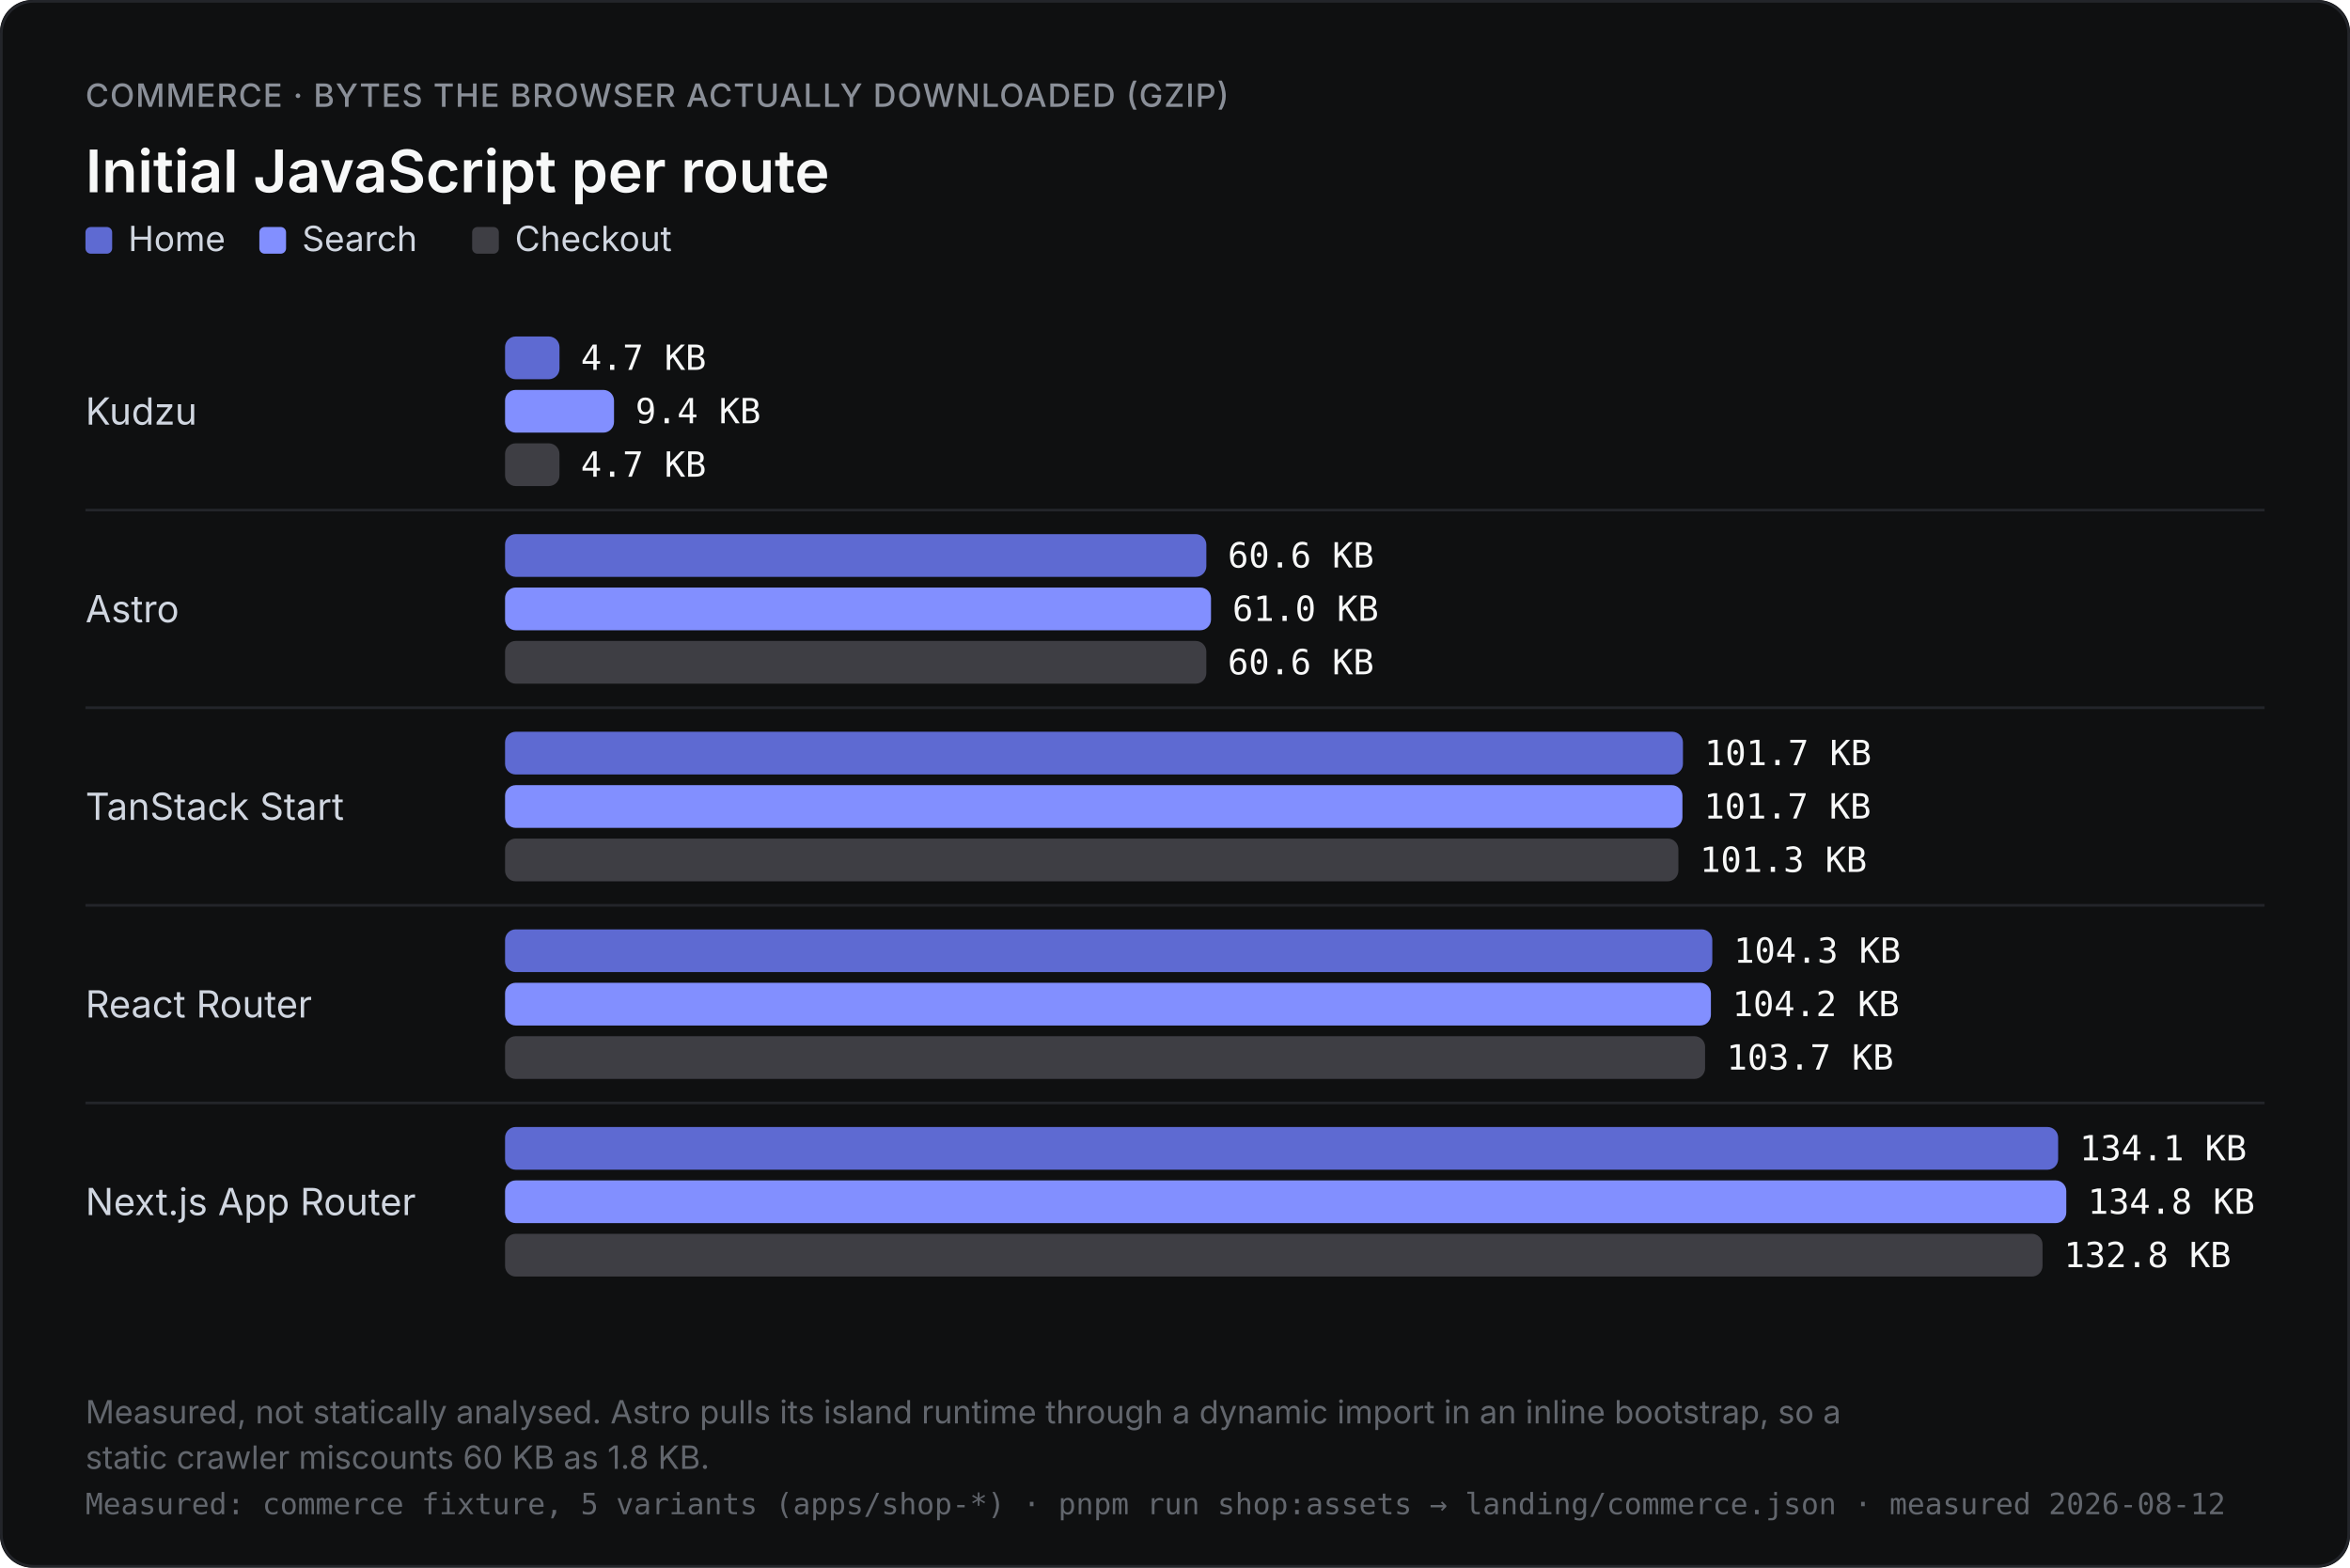
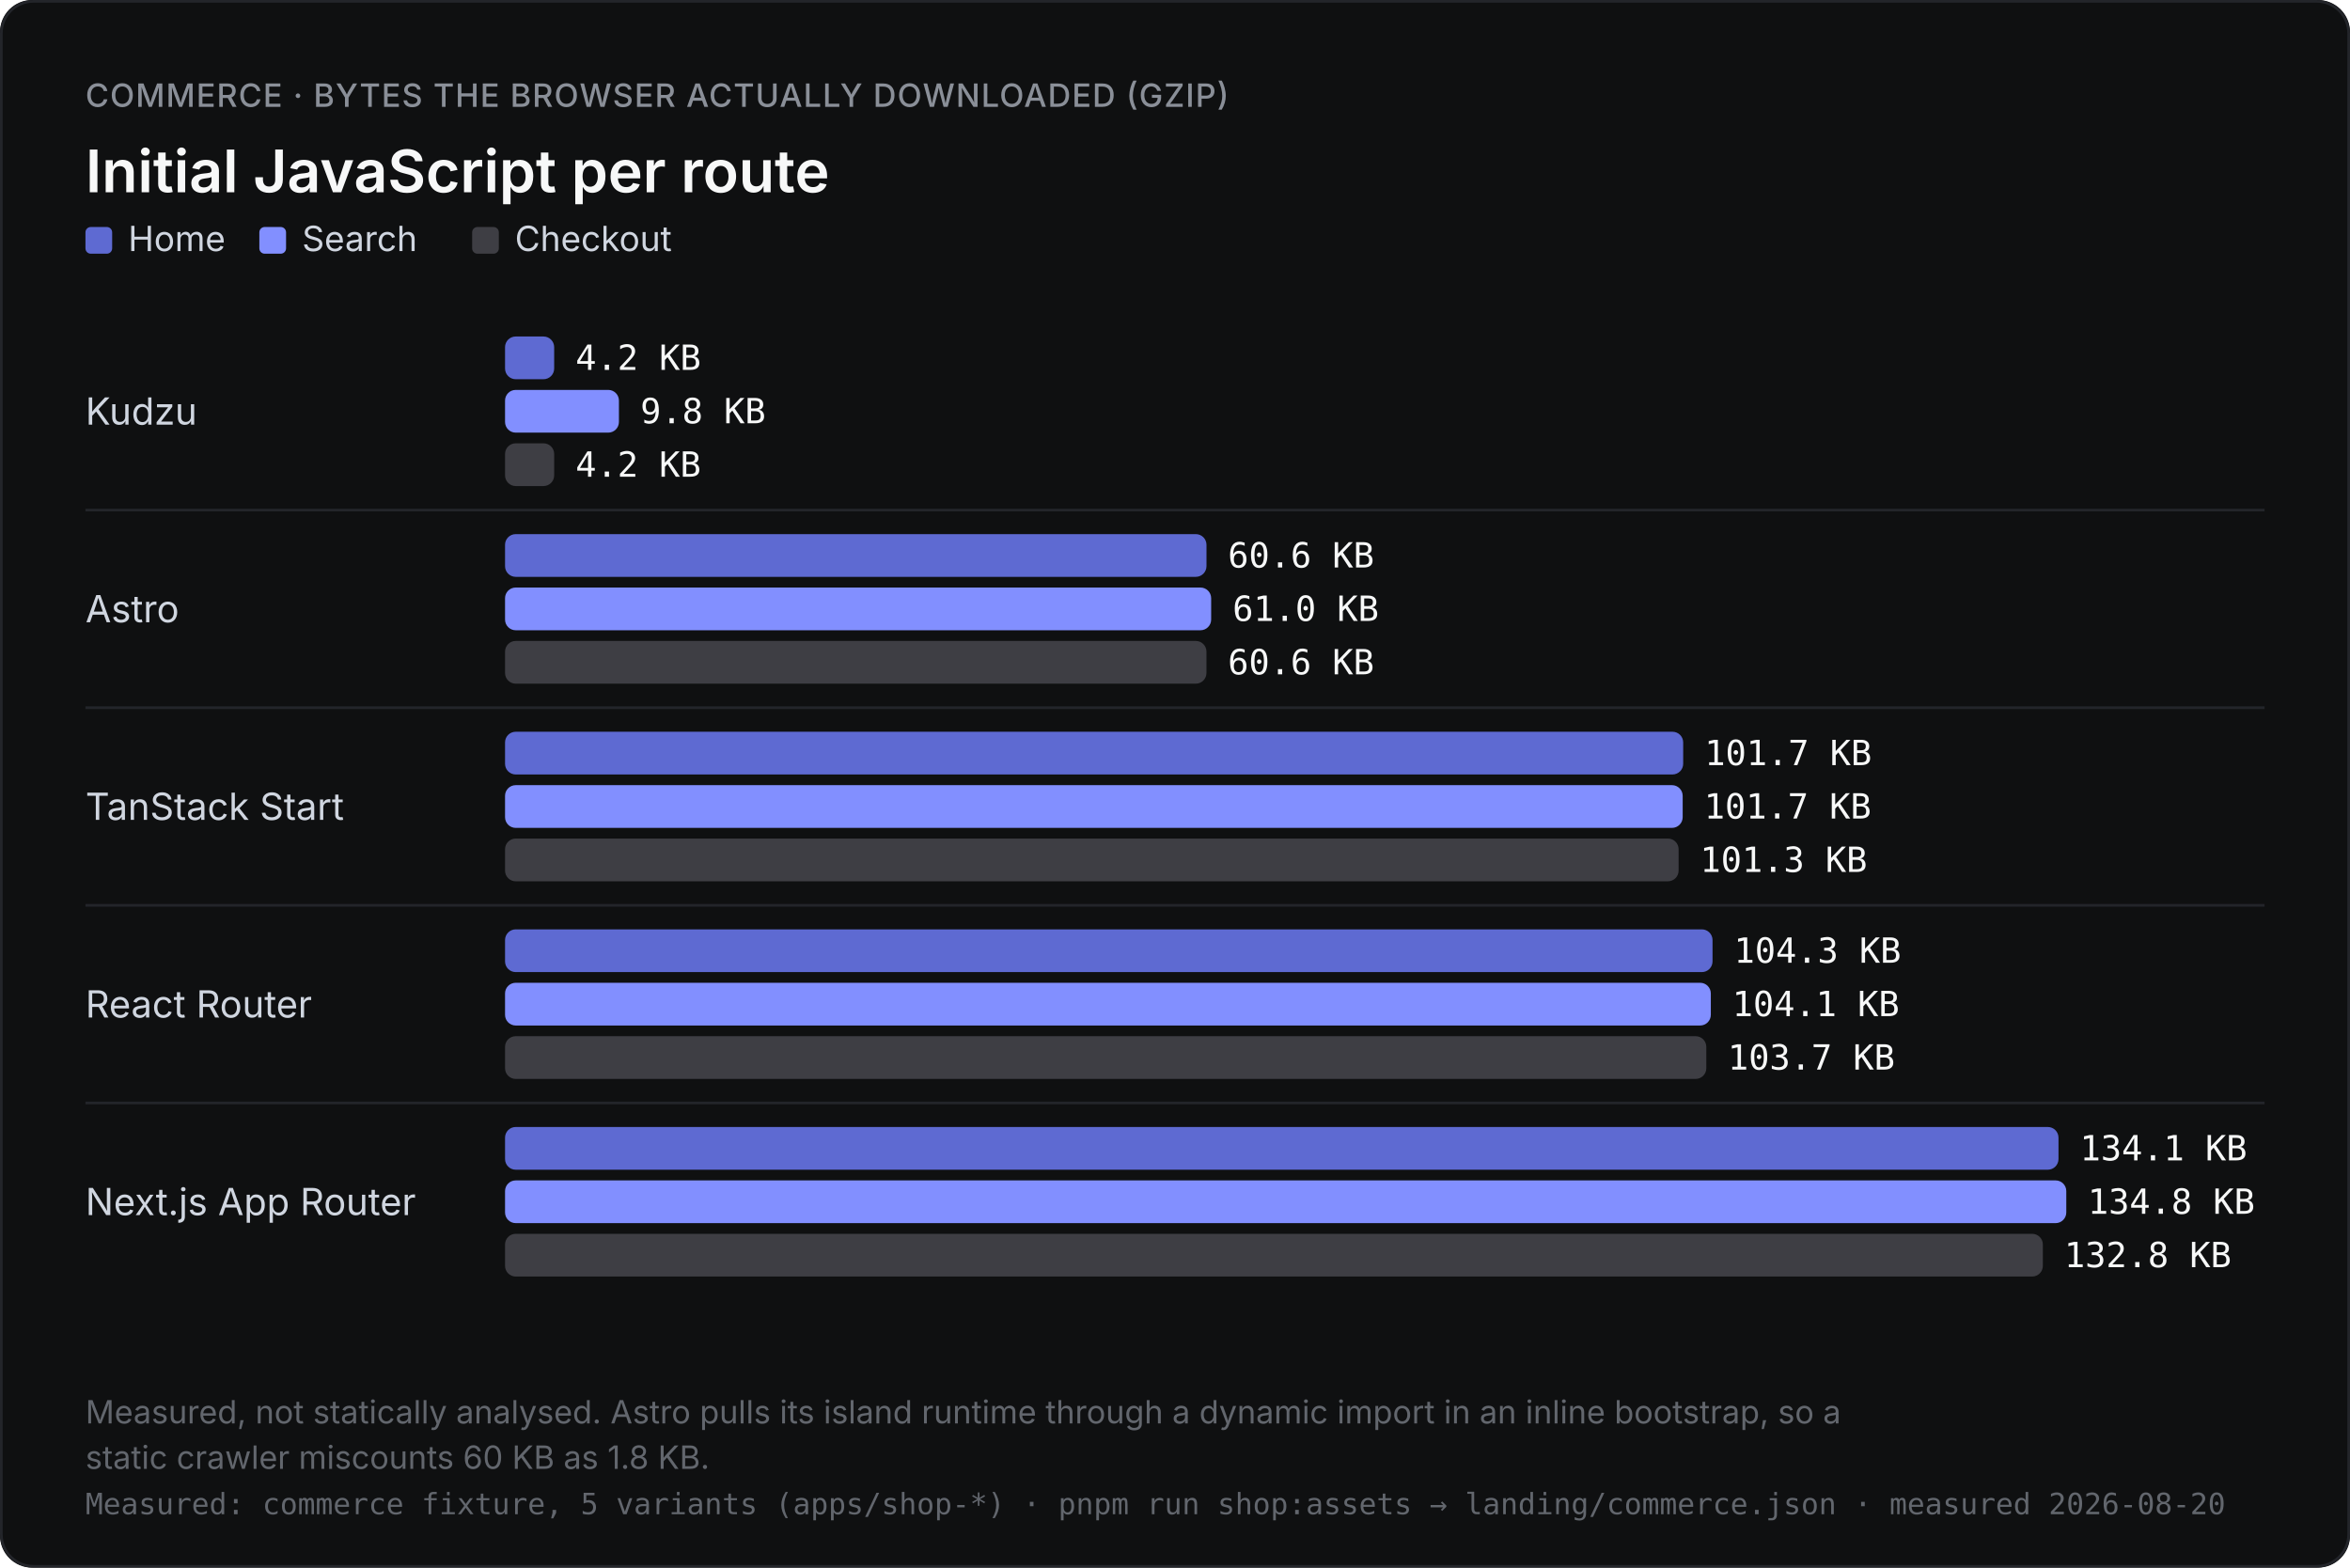
<svg xmlns="http://www.w3.org/2000/svg" width="880" height="587" viewBox="0 0 880 587" role="img" aria-label="Initial JavaScript per route">
  <rect x="0" y="0" width="880" height="587" rx="12" fill="#010102" />
  <rect x="0.5" y="0.5" width="879" height="586" rx="12" fill="#0f1011" stroke="#23252a" stroke-width="1" />
  <text x="32" y="40" font-family="-apple-system, BlinkMacSystemFont, 'SF Pro Display', 'Segoe UI', Inter, Roboto, sans-serif" font-size="12" font-weight="500" fill="#8a8f98" letter-spacing="0.4">COMMERCE · BYTES THE BROWSER ACTUALLY DOWNLOADED (GZIP)</text>
  <text x="32" y="72" font-family="-apple-system, BlinkMacSystemFont, 'SF Pro Display', 'Segoe UI', Inter, Roboto, sans-serif" font-size="22" font-weight="600" fill="#f7f8f8">Initial JavaScript per route</text>
  <rect x="32" y="85" width="10" height="10" rx="2" fill="#5e6ad2" />
  <text x="48" y="94" font-family="-apple-system, BlinkMacSystemFont, 'SF Pro Display', 'Segoe UI', Inter, Roboto, sans-serif" font-size="13" font-weight="400" fill="#d0d6e0">Home</text>
  <rect x="97.12" y="85" width="10" height="10" rx="2" fill="#828fff" />
  <text x="113.12" y="94" font-family="-apple-system, BlinkMacSystemFont, 'SF Pro Display', 'Segoe UI', Inter, Roboto, sans-serif" font-size="13" font-weight="400" fill="#d0d6e0">Search</text>
  <rect x="176.8" y="85" width="10" height="10" rx="2" fill="#3e3e44" />
  <text x="192.8" y="94" font-family="-apple-system, BlinkMacSystemFont, 'SF Pro Display', 'Segoe UI', Inter, Roboto, sans-serif" font-size="13" font-weight="400" fill="#d0d6e0">Checkout</text>
  <text x="32" y="159" font-family="-apple-system, BlinkMacSystemFont, 'SF Pro Display', 'Segoe UI', Inter, Roboto, sans-serif" font-size="14" font-weight="400" fill="#d0d6e0">Kudzu</text>
-   <rect x="189.12" y="126" width="20.39" height="16" rx="4" fill="#5e6ad2" />
-   <text x="217.506" y="138.5" font-family="ui-monospace, SFMono-Regular, 'SF Mono', Menlo, monospace" font-size="13" font-weight="400" fill="#f7f8f8">4.7 KB</text>
-   <rect x="189.12" y="146" width="40.81" height="16" rx="4" fill="#828fff" />
-   <text x="237.926" y="158.5" font-family="ui-monospace, SFMono-Regular, 'SF Mono', Menlo, monospace" font-size="13" font-weight="400" fill="#f7f8f8">9.4 KB</text>
-   <rect x="189.12" y="166" width="20.38" height="16" rx="4" fill="#3e3e44" />
-   <text x="217.498" y="178.5" font-family="ui-monospace, SFMono-Regular, 'SF Mono', Menlo, monospace" font-size="13" font-weight="400" fill="#f7f8f8">4.7 KB</text>
+   <rect x="189.12" y="126" width="18.4" height="16" rx="4" fill="#5e6ad2" />
+   <text x="215.524" y="138.5" font-family="ui-monospace, SFMono-Regular, 'SF Mono', Menlo, monospace" font-size="13" font-weight="400" fill="#f7f8f8">4.2 KB</text>
+   <rect x="189.12" y="146" width="42.65" height="16" rx="4" fill="#828fff" />
+   <text x="239.772" y="158.5" font-family="ui-monospace, SFMono-Regular, 'SF Mono', Menlo, monospace" font-size="13" font-weight="400" fill="#f7f8f8">9.8 KB</text>
+   <rect x="189.12" y="166" width="18.4" height="16" rx="4" fill="#3e3e44" />
+   <text x="215.524" y="178.5" font-family="ui-monospace, SFMono-Regular, 'SF Mono', Menlo, monospace" font-size="13" font-weight="400" fill="#f7f8f8">4.2 KB</text>
  <line x1="32" y1="191" x2="848" y2="191" stroke="#23252a" stroke-width="1" />
  <text x="32" y="233" font-family="-apple-system, BlinkMacSystemFont, 'SF Pro Display', 'Segoe UI', Inter, Roboto, sans-serif" font-size="14" font-weight="400" fill="#d0d6e0">Astro</text>
-   <rect x="189.12" y="200" width="262.62" height="16" rx="4" fill="#5e6ad2" />
-   <text x="459.739" y="212.5" font-family="ui-monospace, SFMono-Regular, 'SF Mono', Menlo, monospace" font-size="13" font-weight="400" fill="#f7f8f8">60.6 KB</text>
-   <rect x="189.12" y="220" width="264.36" height="16" rx="4" fill="#828fff" />
-   <text x="461.479" y="232.5" font-family="ui-monospace, SFMono-Regular, 'SF Mono', Menlo, monospace" font-size="13" font-weight="400" fill="#f7f8f8">61.0 KB</text>
-   <rect x="189.12" y="240" width="262.61" height="16" rx="4" fill="#3e3e44" />
-   <text x="459.727" y="252.5" font-family="ui-monospace, SFMono-Regular, 'SF Mono', Menlo, monospace" font-size="13" font-weight="400" fill="#f7f8f8">60.6 KB</text>
+   <rect x="189.12" y="200" width="262.67" height="16" rx="4" fill="#5e6ad2" />
+   <text x="459.793" y="212.5" font-family="ui-monospace, SFMono-Regular, 'SF Mono', Menlo, monospace" font-size="13" font-weight="400" fill="#f7f8f8">60.6 KB</text>
+   <rect x="189.12" y="220" width="264.42" height="16" rx="4" fill="#828fff" />
+   <text x="461.542" y="232.5" font-family="ui-monospace, SFMono-Regular, 'SF Mono', Menlo, monospace" font-size="13" font-weight="400" fill="#f7f8f8">61.0 KB</text>
+   <rect x="189.12" y="240" width="262.66" height="16" rx="4" fill="#3e3e44" />
+   <text x="459.784" y="252.5" font-family="ui-monospace, SFMono-Regular, 'SF Mono', Menlo, monospace" font-size="13" font-weight="400" fill="#f7f8f8">60.6 KB</text>
  <line x1="32" y1="265" x2="848" y2="265" stroke="#23252a" stroke-width="1" />
  <text x="32" y="307" font-family="-apple-system, BlinkMacSystemFont, 'SF Pro Display', 'Segoe UI', Inter, Roboto, sans-serif" font-size="14" font-weight="400" fill="#d0d6e0">TanStack Start</text>
-   <rect x="189.12" y="274" width="441.09" height="16" rx="4" fill="#5e6ad2" />
-   <text x="638.206" y="286.5" font-family="ui-monospace, SFMono-Regular, 'SF Mono', Menlo, monospace" font-size="13" font-weight="400" fill="#f7f8f8">101.7 KB</text>
-   <rect x="189.12" y="294" width="440.9" height="16" rx="4" fill="#828fff" />
-   <text x="638.02" y="306.5" font-family="ui-monospace, SFMono-Regular, 'SF Mono', Menlo, monospace" font-size="13" font-weight="400" fill="#f7f8f8">101.7 KB</text>
-   <rect x="189.12" y="314" width="439.38" height="16" rx="4" fill="#3e3e44" />
-   <text x="636.504" y="326.5" font-family="ui-monospace, SFMono-Regular, 'SF Mono', Menlo, monospace" font-size="13" font-weight="400" fill="#f7f8f8">101.3 KB</text>
+   <rect x="189.12" y="274" width="441.18" height="16" rx="4" fill="#5e6ad2" />
+   <text x="638.295" y="286.5" font-family="ui-monospace, SFMono-Regular, 'SF Mono', Menlo, monospace" font-size="13" font-weight="400" fill="#f7f8f8">101.7 KB</text>
+   <rect x="189.12" y="294" width="440.99" height="16" rx="4" fill="#828fff" />
+   <text x="638.109" y="306.5" font-family="ui-monospace, SFMono-Regular, 'SF Mono', Menlo, monospace" font-size="13" font-weight="400" fill="#f7f8f8">101.7 KB</text>
+   <rect x="189.12" y="314" width="439.47" height="16" rx="4" fill="#3e3e44" />
+   <text x="636.593" y="326.5" font-family="ui-monospace, SFMono-Regular, 'SF Mono', Menlo, monospace" font-size="13" font-weight="400" fill="#f7f8f8">101.3 KB</text>
  <line x1="32" y1="339" x2="848" y2="339" stroke="#23252a" stroke-width="1" />
  <text x="32" y="381" font-family="-apple-system, BlinkMacSystemFont, 'SF Pro Display', 'Segoe UI', Inter, Roboto, sans-serif" font-size="14" font-weight="400" fill="#d0d6e0">React Router</text>
-   <rect x="189.12" y="348" width="452.08" height="16" rx="4" fill="#5e6ad2" />
-   <text x="649.197" y="360.5" font-family="ui-monospace, SFMono-Regular, 'SF Mono', Menlo, monospace" font-size="13" font-weight="400" fill="#f7f8f8">104.3 KB</text>
-   <rect x="189.12" y="368" width="451.56" height="16" rx="4" fill="#828fff" />
-   <text x="648.676" y="380.5" font-family="ui-monospace, SFMono-Regular, 'SF Mono', Menlo, monospace" font-size="13" font-weight="400" fill="#f7f8f8">104.2 KB</text>
-   <rect x="189.12" y="388" width="449.38" height="16" rx="4" fill="#3e3e44" />
-   <text x="646.504" y="400.5" font-family="ui-monospace, SFMono-Regular, 'SF Mono', Menlo, monospace" font-size="13" font-weight="400" fill="#f7f8f8">103.7 KB</text>
+   <rect x="189.12" y="348" width="452.17" height="16" rx="4" fill="#5e6ad2" />
+   <text x="649.289" y="360.5" font-family="ui-monospace, SFMono-Regular, 'SF Mono', Menlo, monospace" font-size="13" font-weight="400" fill="#f7f8f8">104.3 KB</text>
+   <rect x="189.12" y="368" width="451.53" height="16" rx="4" fill="#828fff" />
+   <text x="648.649" y="380.5" font-family="ui-monospace, SFMono-Regular, 'SF Mono', Menlo, monospace" font-size="13" font-weight="400" fill="#f7f8f8">104.1 KB</text>
+   <rect x="189.12" y="388" width="449.84" height="16" rx="4" fill="#3e3e44" />
+   <text x="646.96" y="400.5" font-family="ui-monospace, SFMono-Regular, 'SF Mono', Menlo, monospace" font-size="13" font-weight="400" fill="#f7f8f8">103.7 KB</text>
  <line x1="32" y1="413" x2="848" y2="413" stroke="#23252a" stroke-width="1" />
  <text x="32" y="455" font-family="-apple-system, BlinkMacSystemFont, 'SF Pro Display', 'Segoe UI', Inter, Roboto, sans-serif" font-size="14" font-weight="400" fill="#d0d6e0">Next.js App Router</text>
-   <rect x="189.12" y="422" width="581.59" height="16" rx="4" fill="#5e6ad2" />
-   <text x="778.707" y="434.5" font-family="ui-monospace, SFMono-Regular, 'SF Mono', Menlo, monospace" font-size="13" font-weight="400" fill="#f7f8f8">134.1 KB</text>
+   <rect x="189.12" y="422" width="581.72" height="16" rx="4" fill="#5e6ad2" />
+   <text x="778.838" y="434.5" font-family="ui-monospace, SFMono-Regular, 'SF Mono', Menlo, monospace" font-size="13" font-weight="400" fill="#f7f8f8">134.1 KB</text>
  <rect x="189.12" y="442" width="584.64" height="16" rx="4" fill="#828fff" />
  <text x="781.76" y="454.5" font-family="ui-monospace, SFMono-Regular, 'SF Mono', Menlo, monospace" font-size="13" font-weight="400" fill="#f7f8f8">134.8 KB</text>
-   <rect x="189.12" y="462" width="575.74" height="16" rx="4" fill="#3e3e44" />
-   <text x="772.865" y="474.5" font-family="ui-monospace, SFMono-Regular, 'SF Mono', Menlo, monospace" font-size="13" font-weight="400" fill="#f7f8f8">132.8 KB</text>
-   <text x="32" y="567" font-family="ui-monospace, SFMono-Regular, 'SF Mono', Menlo, monospace" font-size="11" font-weight="400" fill="#62666d">Measured: commerce fixture, 5 variants (apps/shop-*) · pnpm run shop:assets → landing/commerce.json · measured 2026-08-12</text>
+   <rect x="189.12" y="462" width="575.86" height="16" rx="4" fill="#3e3e44" />
+   <text x="772.977" y="474.5" font-family="ui-monospace, SFMono-Regular, 'SF Mono', Menlo, monospace" font-size="13" font-weight="400" fill="#f7f8f8">132.8 KB</text>
+   <text x="32" y="567" font-family="ui-monospace, SFMono-Regular, 'SF Mono', Menlo, monospace" font-size="11" font-weight="400" fill="#62666d">Measured: commerce fixture, 5 variants (apps/shop-*) · pnpm run shop:assets → landing/commerce.json · measured 2026-08-20</text>
  <text x="32" y="533" font-family="-apple-system, BlinkMacSystemFont, 'SF Pro Display', 'Segoe UI', Inter, Roboto, sans-serif" font-size="12" font-weight="400" fill="#62666d">Measured, not statically analysed. Astro pulls its island runtime through a dynamic import in an inline bootstrap, so a</text>
  <text x="32" y="550" font-family="-apple-system, BlinkMacSystemFont, 'SF Pro Display', 'Segoe UI', Inter, Roboto, sans-serif" font-size="12" font-weight="400" fill="#62666d">static crawler miscounts 60 KB as 1.8 KB.</text>
</svg>
